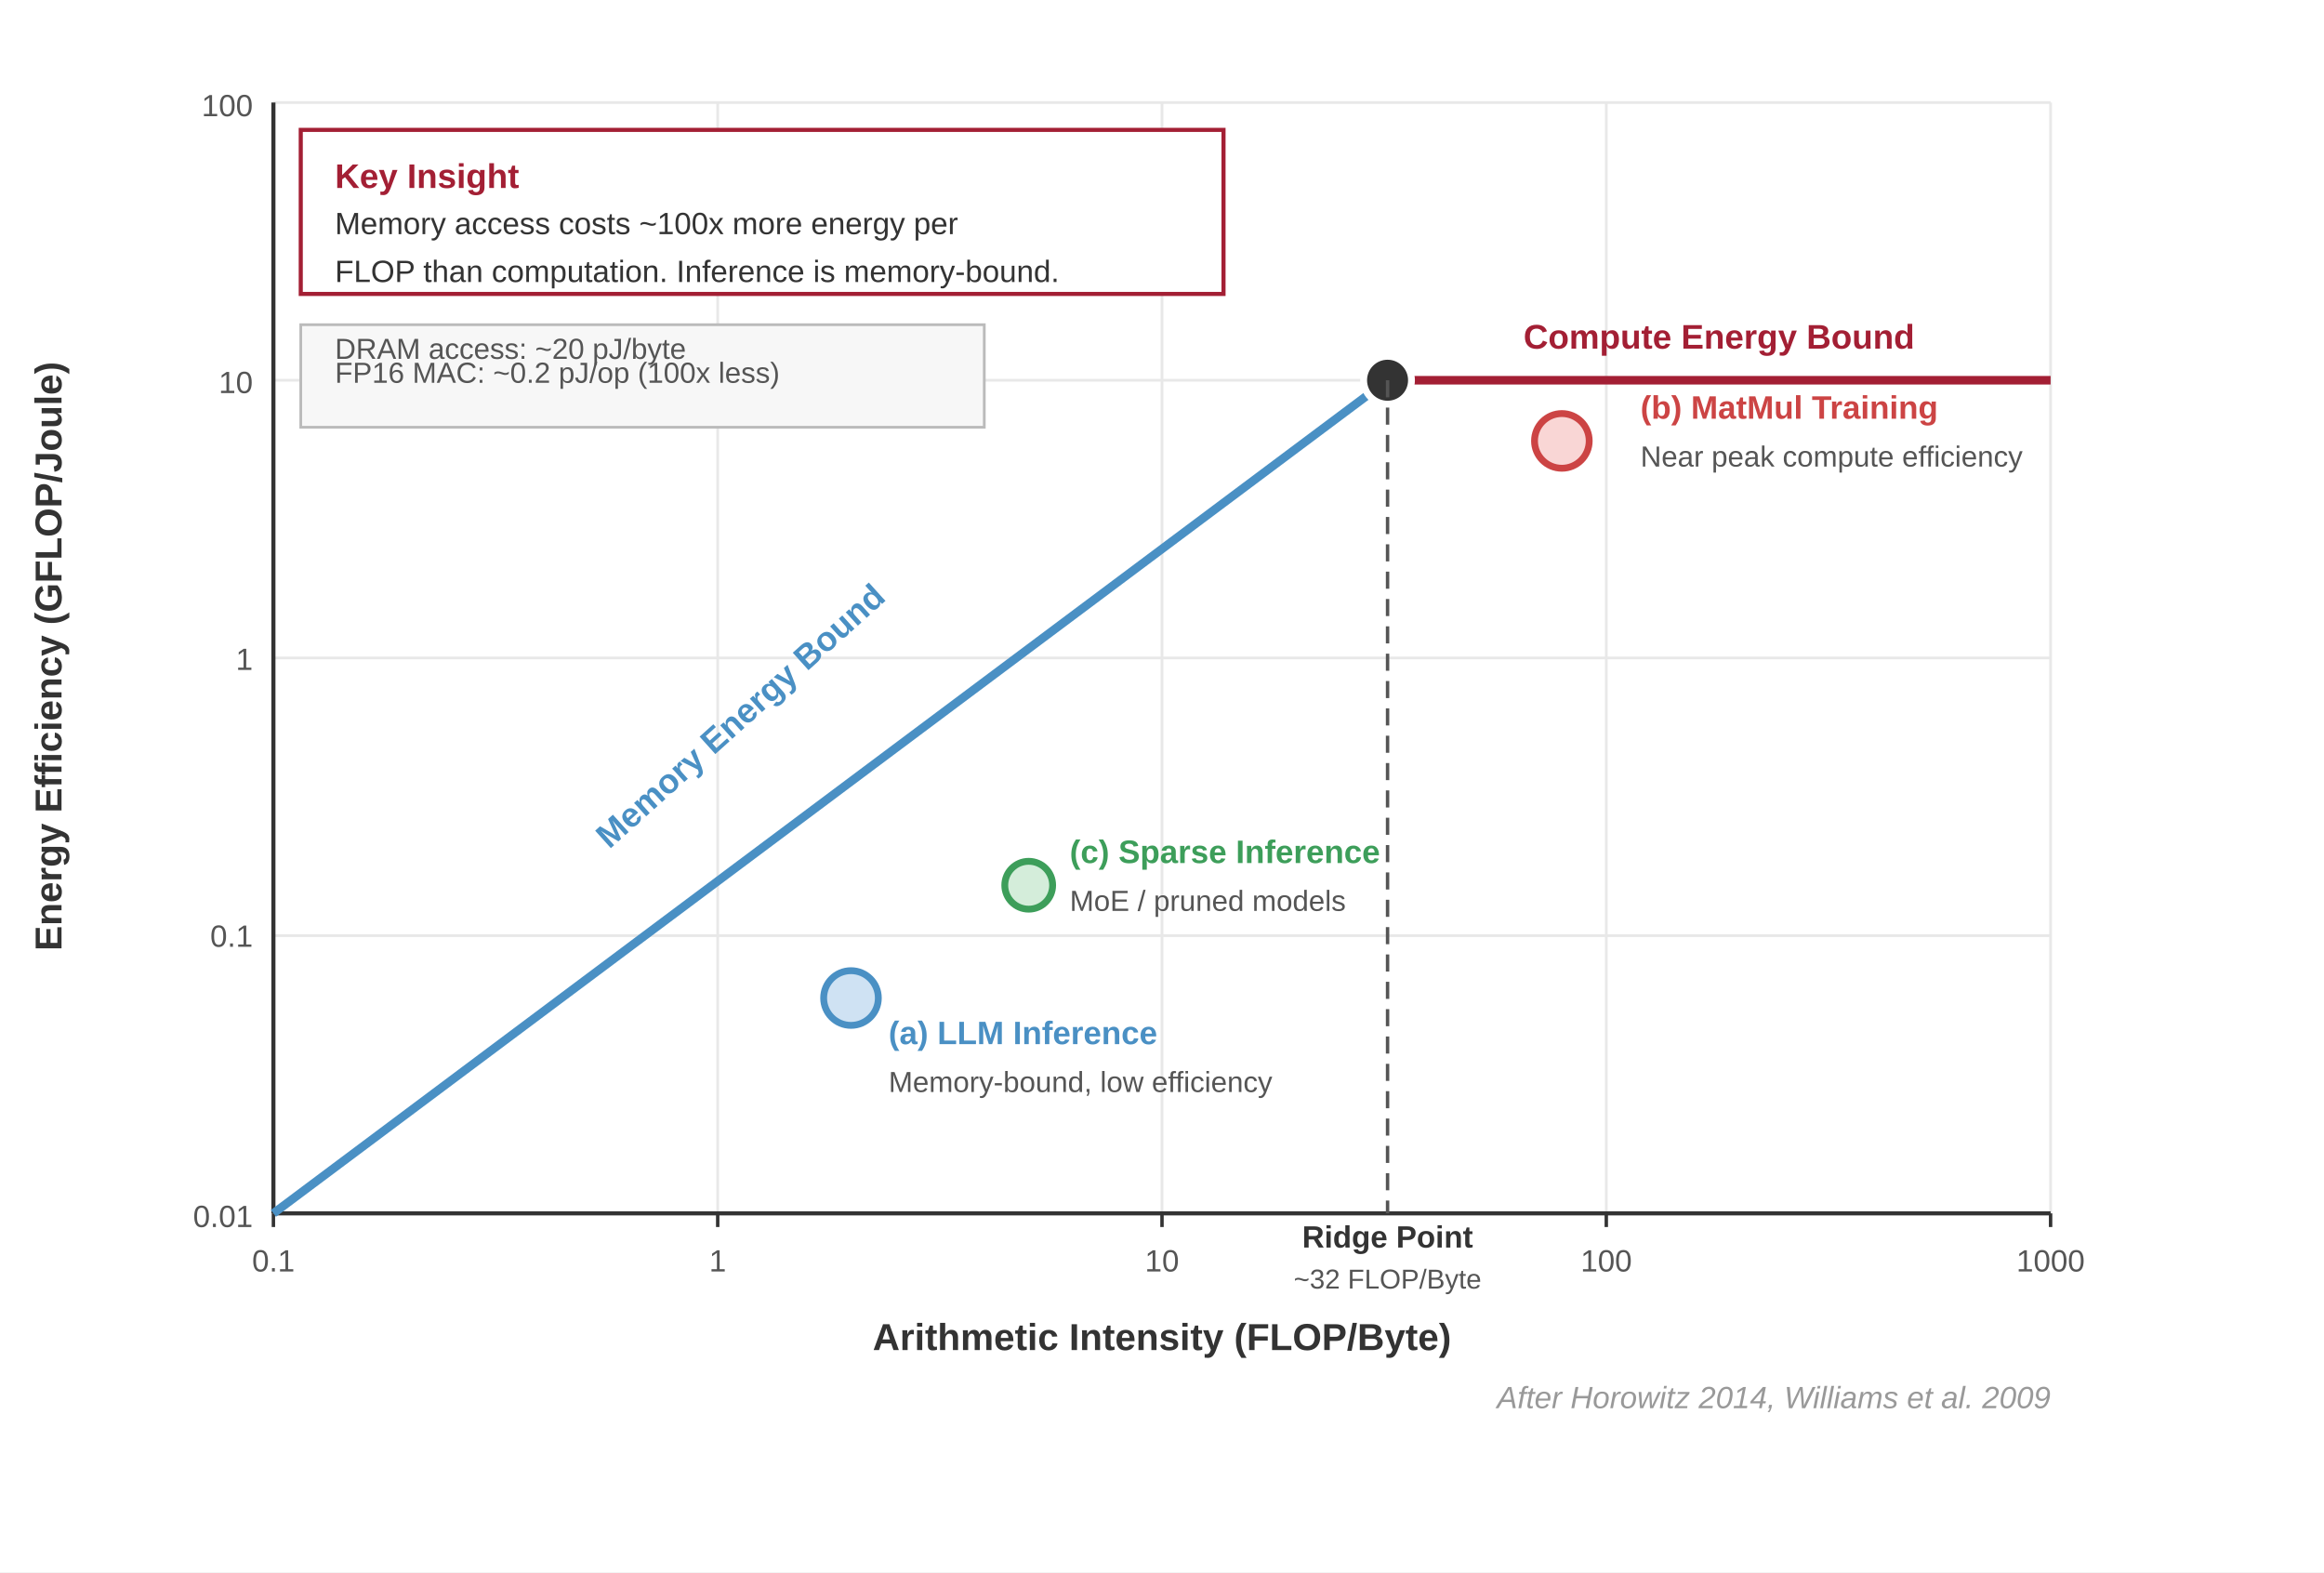
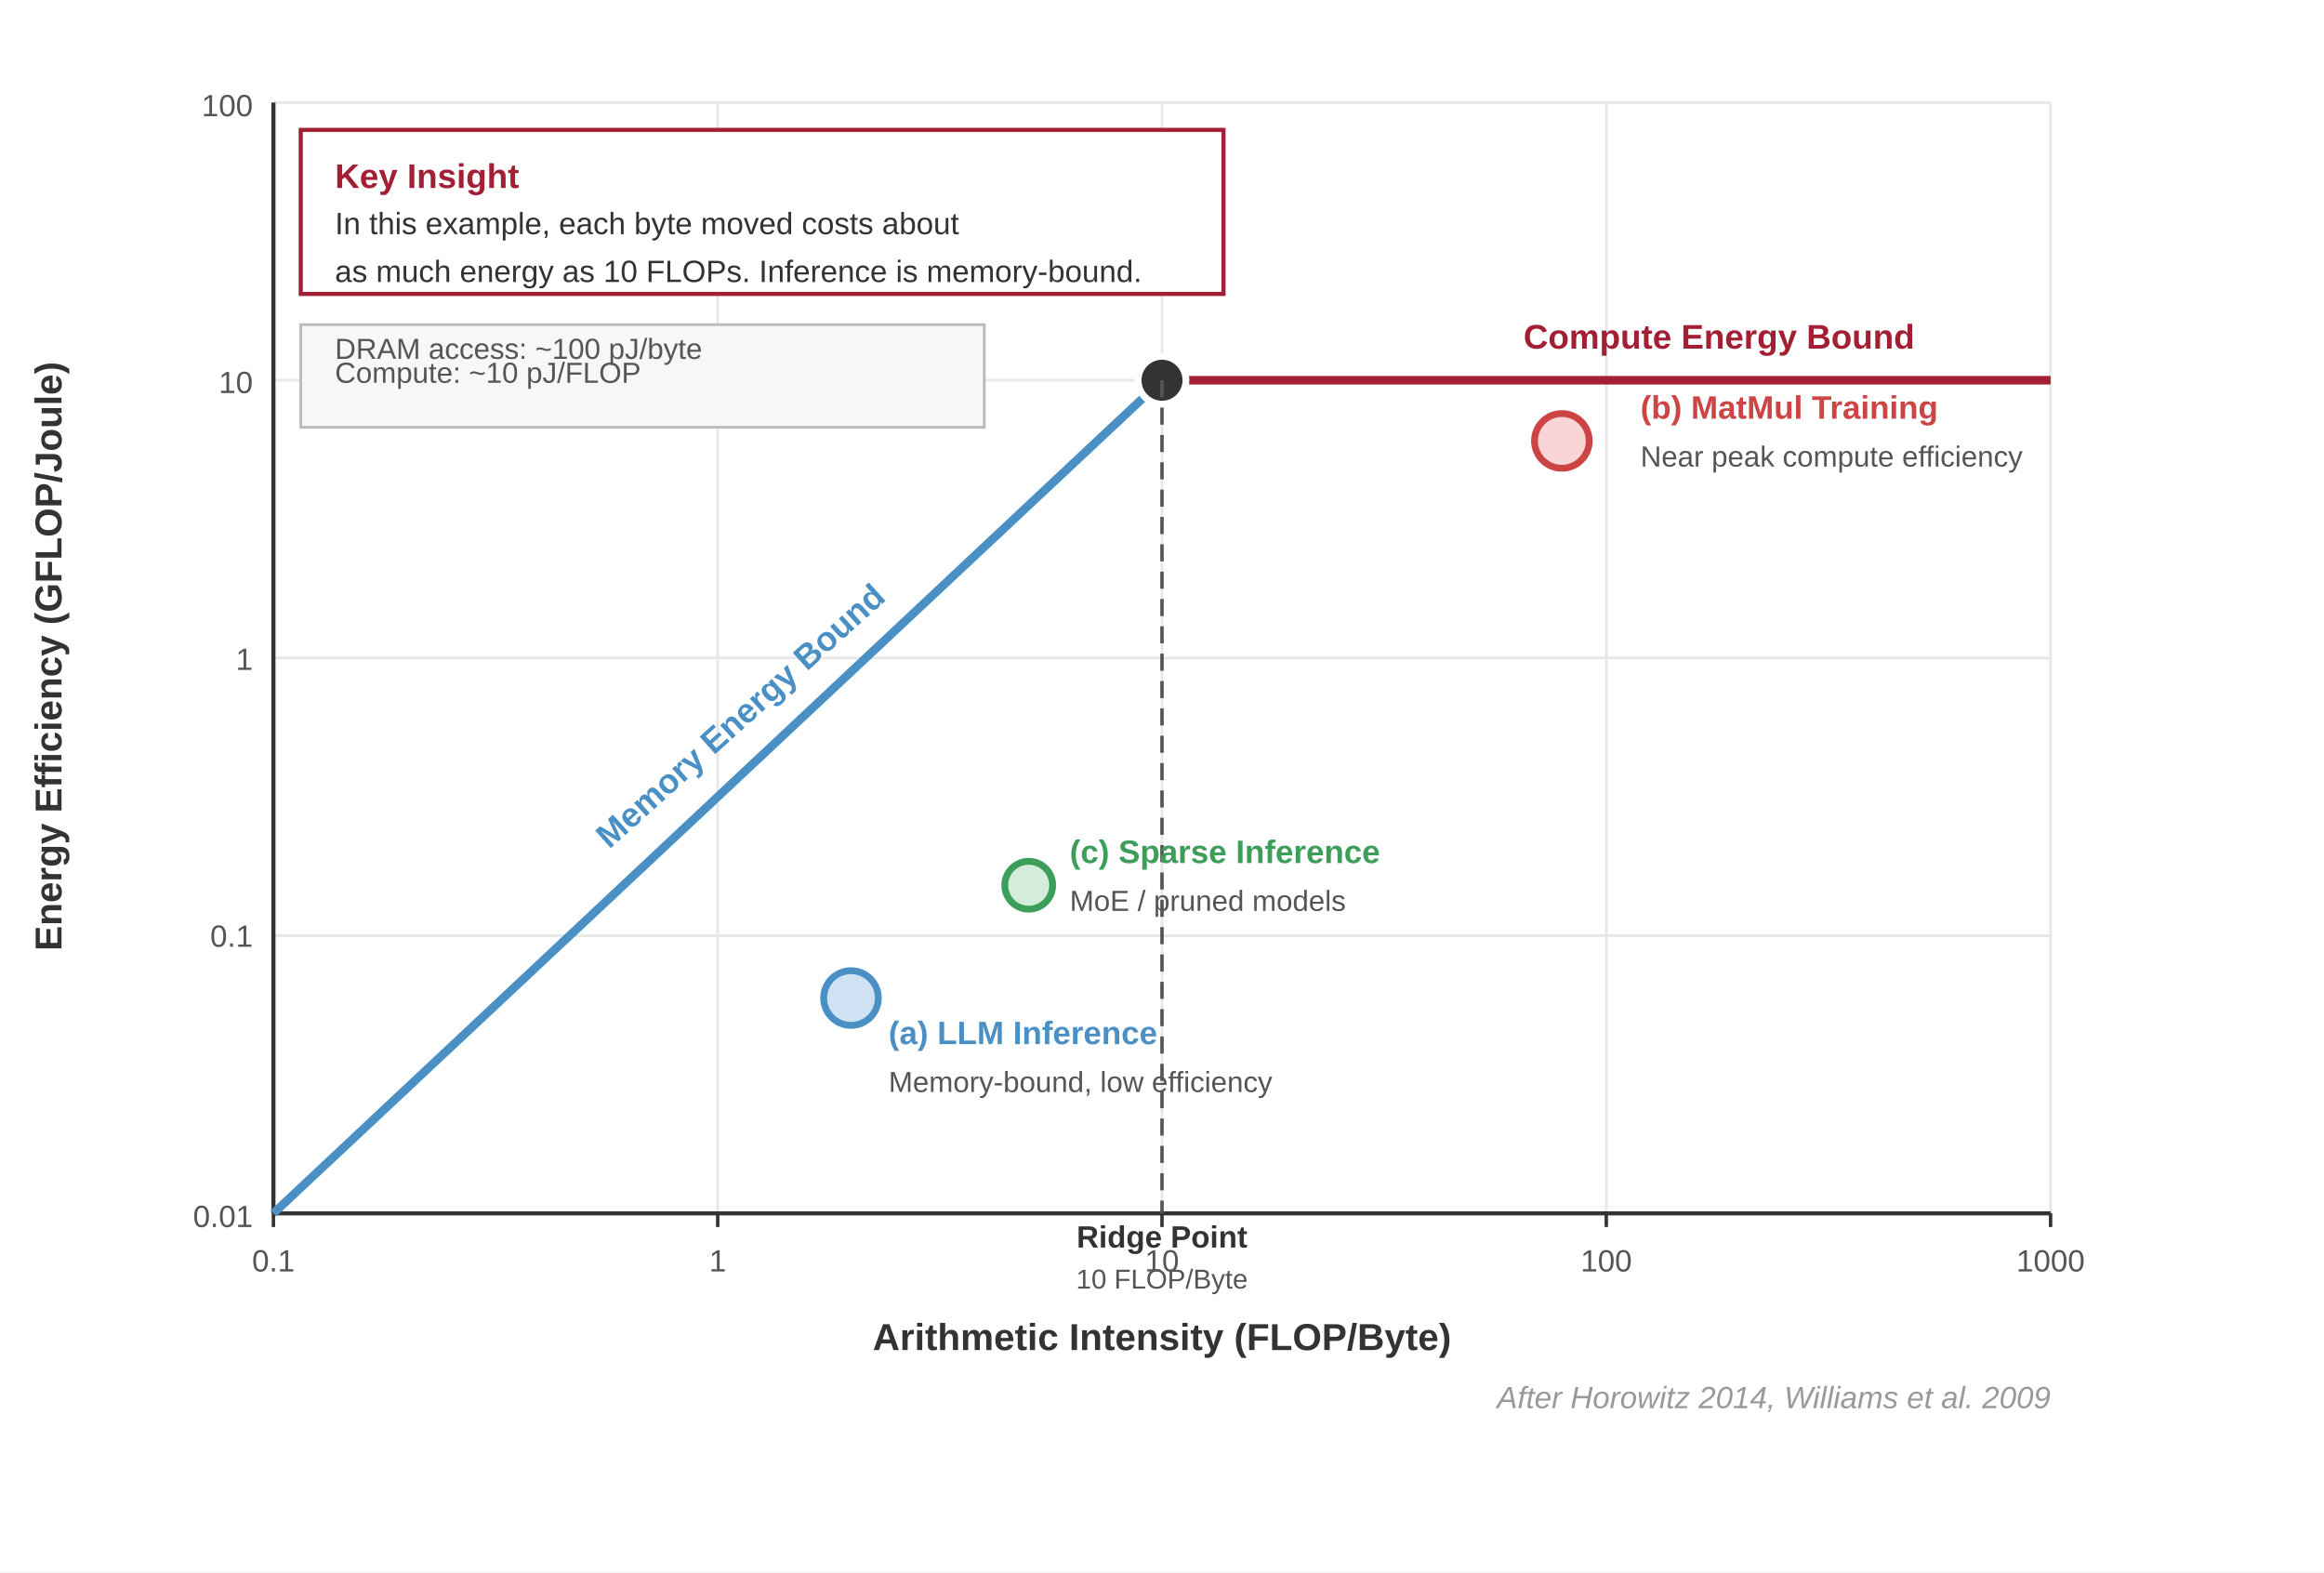
<svg xmlns="http://www.w3.org/2000/svg" font-family="Arial, Helvetica, sans-serif" viewBox="0 0 680 460">
  <rect width="680" height="460" fill="#fff" />
  <defs>
    <marker id="arrow-er" markerWidth="8" markerHeight="6" refX="7" refY="3" orient="auto">
      <path d="M0,0 L8,3 L0,6 Z" fill="#333" />
    </marker>
  </defs>
  <g stroke="#e8e8e8" stroke-width="0.8">
    <line x1="80" y1="30" x2="80" y2="355" />
    <line x1="210" y1="30" x2="210" y2="355" />
    <line x1="340" y1="30" x2="340" y2="355" />
    <line x1="470" y1="30" x2="470" y2="355" />
    <line x1="600" y1="30" x2="600" y2="355" />
    <line x1="80" y1="355" x2="600" y2="355" />
    <line x1="80" y1="273.75" x2="600" y2="273.75" />
    <line x1="80" y1="192.5" x2="600" y2="192.5" />
    <line x1="80" y1="111.25" x2="600" y2="111.25" />
    <line x1="80" y1="30" x2="600" y2="30" />
  </g>
  <line x1="80" y1="355" x2="600" y2="355" stroke="#333" stroke-width="1.2" />
  <line x1="80" y1="30" x2="80" y2="355" stroke="#333" stroke-width="1.2" />
  <g font-size="9" fill="#555" text-anchor="end">
    <text x="74" y="359">0.01</text>
    <text x="74" y="277">0.1</text>
    <text x="74" y="196">1</text>
    <text x="74" y="115">10</text>
    <text x="74" y="34">100</text>
  </g>
  <text x="18" y="192" text-anchor="middle" font-size="11" font-weight="600" fill="#333" transform="rotate(-90,18,192)">Energy Efficiency (GFLOP/Joule)</text>
  <g font-size="9" fill="#555" text-anchor="middle">
    <text x="80" y="372">0.1</text>
    <text x="210" y="372">1</text>
    <text x="340" y="372">10</text>
    <text x="470" y="372">100</text>
    <text x="600" y="372">1000</text>
  </g>
  <text x="340" y="395" text-anchor="middle" font-size="11" font-weight="600" fill="#333">Arithmetic Intensity (FLOP/Byte)</text>
  <g stroke="#333" stroke-width="1">
    <line x1="80" y1="355" x2="80" y2="359" />
    <line x1="210" y1="355" x2="210" y2="359" />
    <line x1="340" y1="355" x2="340" y2="359" />
    <line x1="470" y1="355" x2="470" y2="359" />
    <line x1="600" y1="355" x2="600" y2="359" />
  </g>
-   <line x1="80" y1="355" x2="406" y2="111.25" stroke="#4a90c4" stroke-width="2.5" />
-   <line x1="406" y1="111.25" x2="600" y2="111.25" stroke="#a31f34" stroke-width="2.5" />
-   <circle cx="406" cy="111.25" r="7" fill="#333" stroke="#fff" stroke-width="2" />
-   <line x1="406" y1="111.25" x2="406" y2="355" stroke="#555" stroke-width="1" stroke-dasharray="5,3" />
-   <text x="406" y="365" text-anchor="middle" font-size="9" font-weight="700" fill="#333">Ridge Point</text>
-   <text x="406" y="377" text-anchor="middle" font-size="8" fill="#555">~32 FLOP/Byte</text>
+   <line x1="80" y1="355" x2="340" y2="111.25" stroke="#4a90c4" stroke-width="2.5" />
+   <line x1="340" y1="111.25" x2="600" y2="111.25" stroke="#a31f34" stroke-width="2.5" />
+   <circle cx="340" cy="111.25" r="7" fill="#333" stroke="#fff" stroke-width="2" />
+   <line x1="340" y1="111.25" x2="340" y2="355" stroke="#555" stroke-width="1" stroke-dasharray="5,3" />
+   <text x="340" y="365" text-anchor="middle" font-size="9" font-weight="700" fill="#333">Ridge Point</text>
+   <text x="340" y="377" text-anchor="middle" font-size="8" fill="#555">10 FLOP/Byte</text>
  <text x="222.0" y="220" text-anchor="middle" font-size="10" font-weight="700" fill="#4a90c4" transform="rotate(-42,210,220)">Memory Energy Bound</text>
  <text x="503" y="102" text-anchor="middle" font-size="10" font-weight="700" fill="#a31f34">Compute Energy Bound</text>
  <circle cx="249" cy="292" r="8" fill="#cfe2f3" stroke="#4a90c4" stroke-width="2" />
  <text x="260" y="305.5" font-size="9.5" font-weight="700" fill="#4a90c4">(a) LLM Inference</text>
  <text x="260" y="319.5" font-size="8.5" fill="#555">Memory-bound, low efficiency</text>
  <circle cx="457" cy="129" r="8" fill="#f9d6d5" stroke="#c44" stroke-width="2" />
  <text x="480.0" y="122.5" font-size="9.5" font-weight="700" fill="#c44">(b) MatMul Training</text>
  <text x="480.0" y="136.5" font-size="8.5" fill="#555">Near peak compute efficiency</text>
  <circle cx="301" cy="259" r="7" fill="#d4edda" stroke="#3d9e5a" stroke-width="2" />
  <text x="313" y="252.5" font-size="9.5" font-weight="700" fill="#3d9e5a">(c) Sparse Inference</text>
  <text x="313" y="266.5" font-size="8.5" fill="#555">MoE / pruned models</text>
  <rect x="88" y="38" width="270" height="48" fill="#fff" stroke="#a31f34" stroke-width="1.2" />
  <text x="98" y="55" font-size="10" font-weight="700" fill="#a31f34">Key Insight</text>
-   <text x="98" y="68.5" font-size="9" fill="#333">Memory access costs ~100x more energy per</text>
-   <text x="98" y="82.5" font-size="9" fill="#333">FLOP than computation. Inference is memory-bound.</text>
+   <text x="98" y="68.5" font-size="9" fill="#333">In this example, each byte moved costs about</text>
+   <text x="98" y="82.5" font-size="9" fill="#333">as much energy as 10 FLOPs. Inference is memory-bound.</text>
  <rect x="88" y="95" width="200" height="30" fill="#f7f7f7" stroke="#bbb" stroke-width="0.8" />
-   <text x="98" y="105" font-size="8.5" fill="#555">DRAM access: ~20 pJ/byte</text>
-   <text x="98" y="112" font-size="8.5" fill="#555">FP16 MAC: ~0.2 pJ/op (100x less)</text>
+   <text x="98" y="105" font-size="8.5" fill="#555">DRAM access: ~100 pJ/byte</text>
+   <text x="98" y="112" font-size="8.5" fill="#555">Compute: ~10 pJ/FLOP</text>
  <text x="600" y="412" text-anchor="end" font-size="9" fill="#999" font-style="italic">After Horowitz 2014, Williams et al. 2009</text>
</svg>
